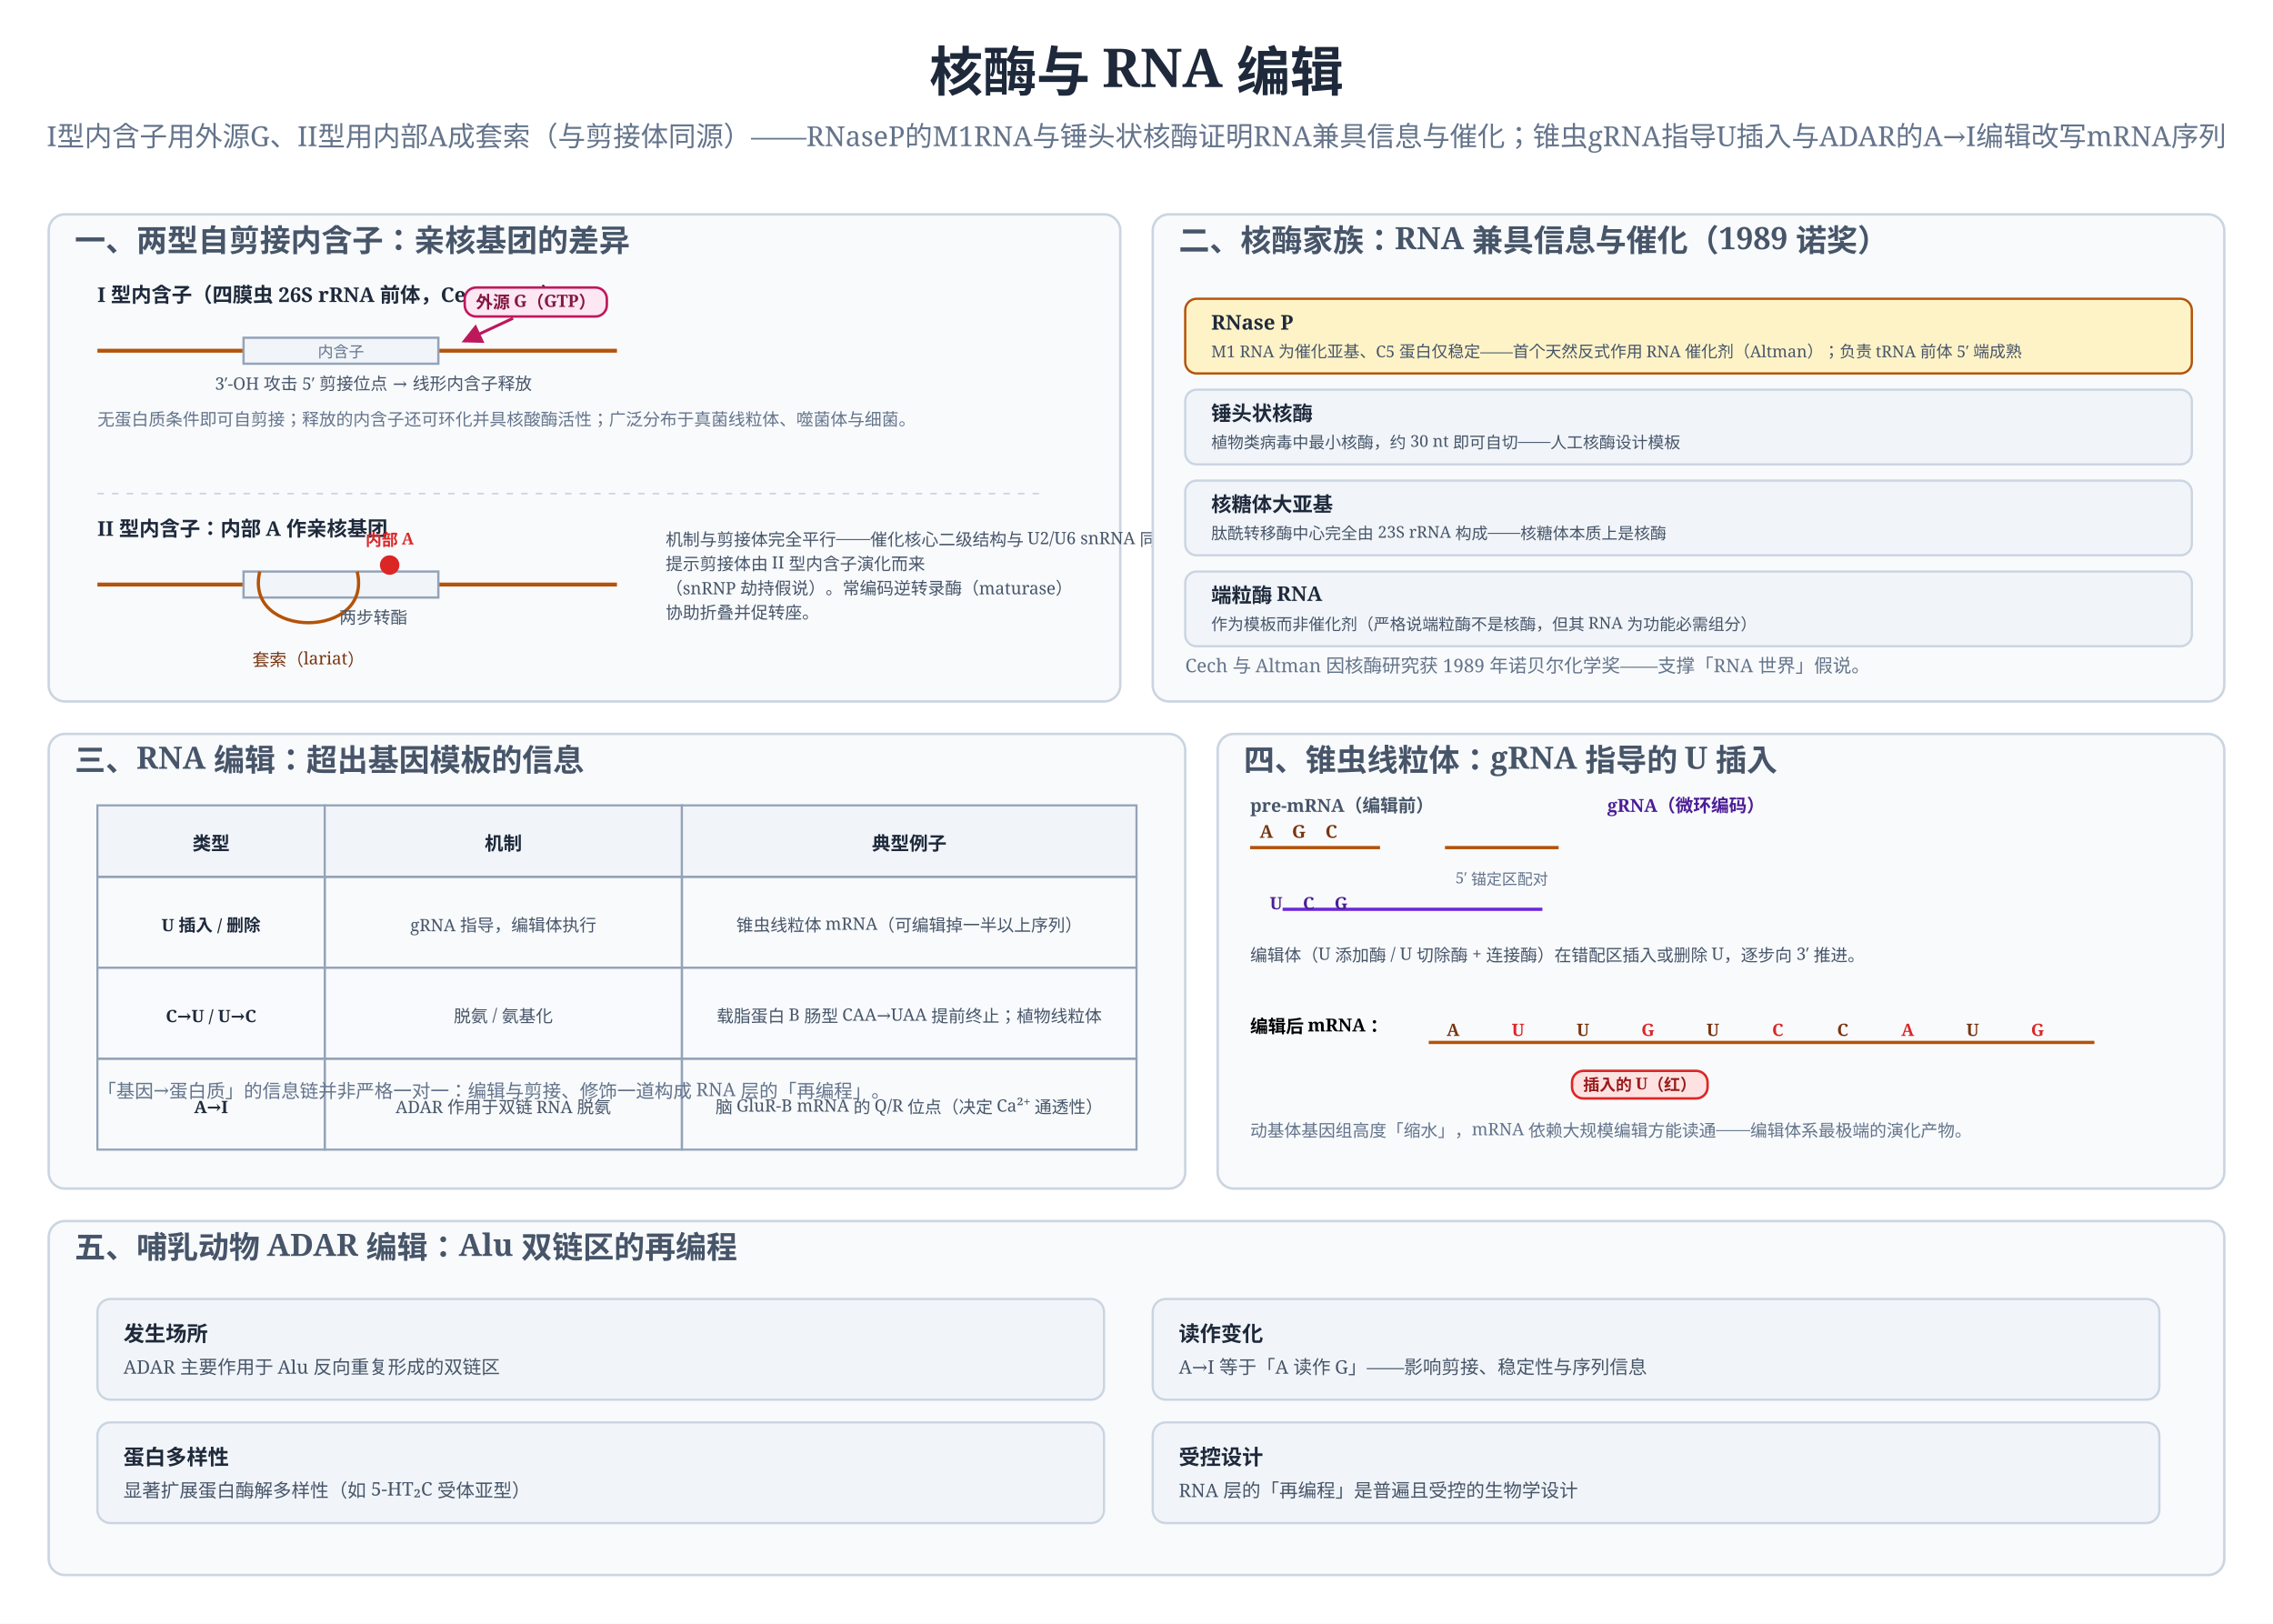
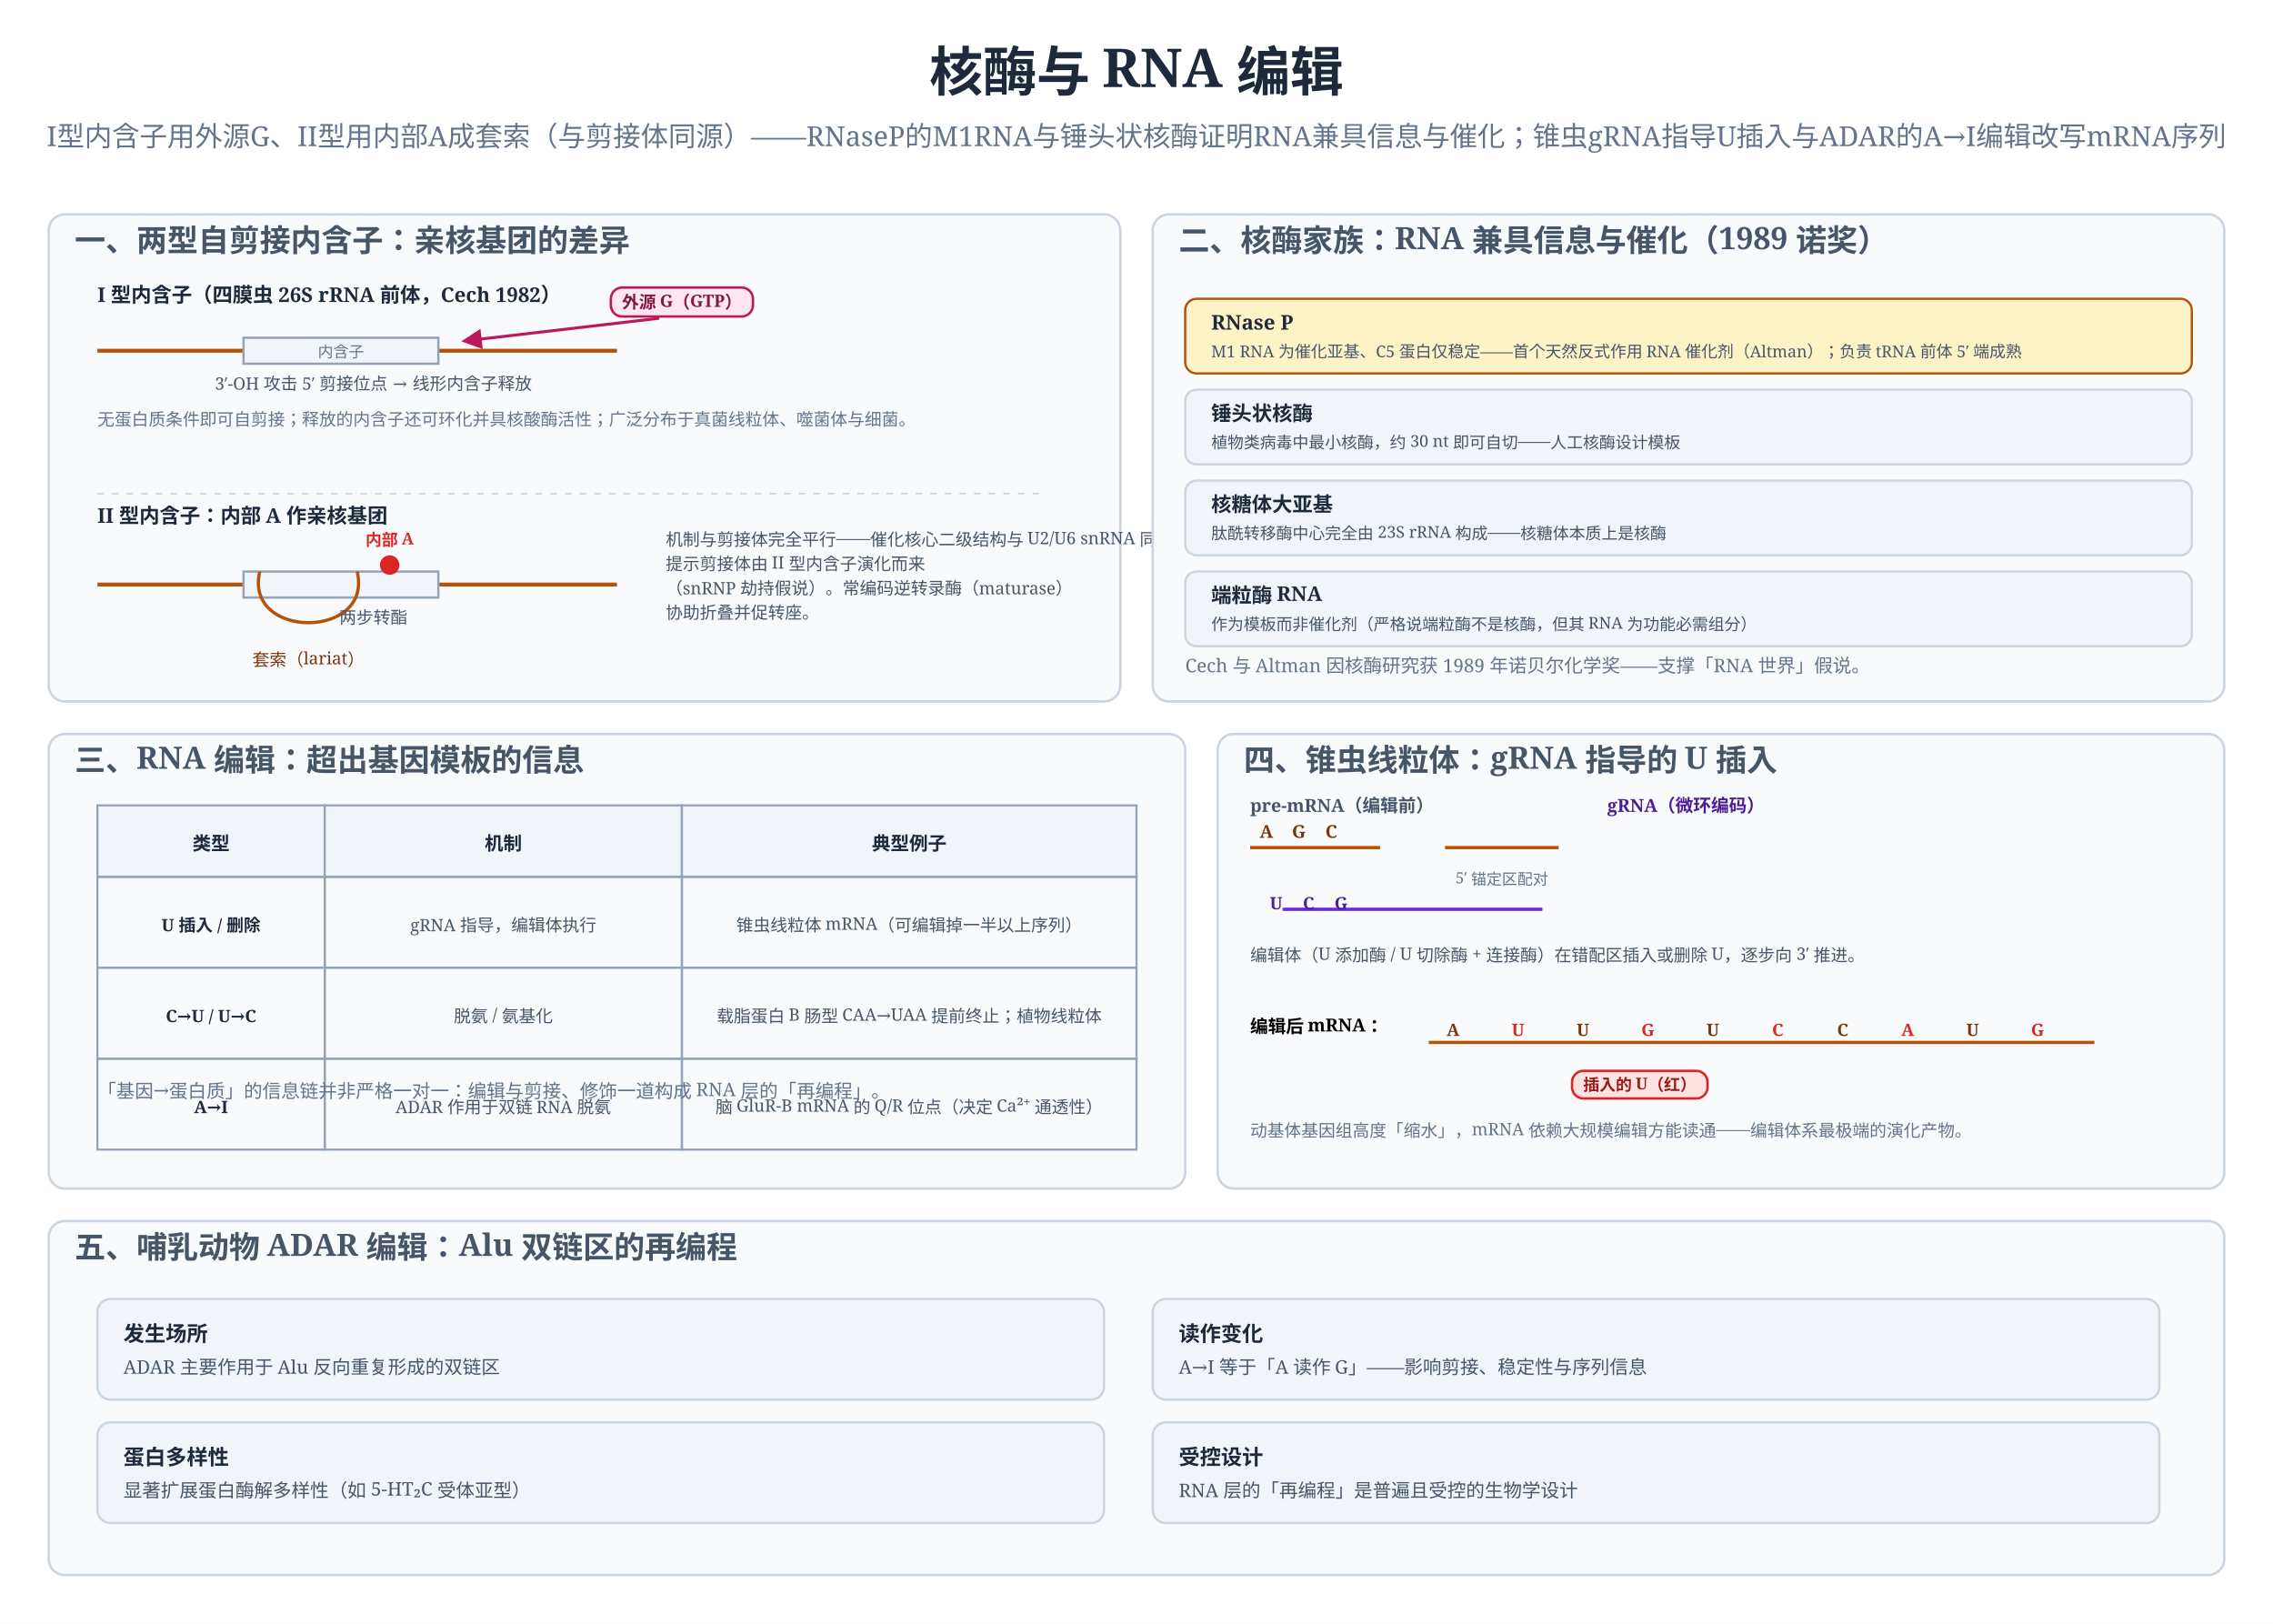
<svg xmlns="http://www.w3.org/2000/svg" width="1400" height="1000" viewBox="0 0 1400 1000" font-family="Noto Serif SC, LXGW WenKai, Songti SC, serif">
  <defs>
    <marker id="arr-ink" viewBox="0 0 10 10" refX="8.5" refY="5" markerWidth="7" markerHeight="7" orient="auto-start-reverse">
      <path d="M0,0 L10,5 L0,10 z" fill="#334155" />
    </marker>
    <marker id="arr-dna" viewBox="0 0 10 10" refX="8.5" refY="5" markerWidth="7" markerHeight="7" orient="auto-start-reverse">
      <path d="M0,0 L10,5 L0,10 z" fill="#0f766e" />
    </marker>
    <marker id="arr-rna" viewBox="0 0 10 10" refX="8.5" refY="5" markerWidth="7" markerHeight="7" orient="auto-start-reverse">
      <path d="M0,0 L10,5 L0,10 z" fill="#b45309" />
    </marker>
    <marker id="arr-pro" viewBox="0 0 10 10" refX="8.5" refY="5" markerWidth="7" markerHeight="7" orient="auto-start-reverse">
      <path d="M0,0 L10,5 L0,10 z" fill="#6d28d9" />
    </marker>
    <marker id="arr-enz" viewBox="0 0 10 10" refX="8.5" refY="5" markerWidth="7" markerHeight="7" orient="auto-start-reverse">
      <path d="M0,0 L10,5 L0,10 z" fill="#be185d" />
    </marker>
    <marker id="arr-acc" viewBox="0 0 10 10" refX="8.5" refY="5" markerWidth="7" markerHeight="7" orient="auto-start-reverse">
      <path d="M0,0 L10,5 L0,10 z" fill="#0369a1" />
    </marker>
    <marker id="arr-ok" viewBox="0 0 10 10" refX="8.5" refY="5" markerWidth="7" markerHeight="7" orient="auto-start-reverse">
      <path d="M0,0 L10,5 L0,10 z" fill="#059669" />
    </marker>
    <marker id="arr-warn" viewBox="0 0 10 10" refX="8.5" refY="5" markerWidth="7" markerHeight="7" orient="auto-start-reverse">
      <path d="M0,0 L10,5 L0,10 z" fill="#b45309" />
    </marker>
    <marker id="arr-bad" viewBox="0 0 10 10" refX="8.5" refY="5" markerWidth="7" markerHeight="7" orient="auto-start-reverse">
      <path d="M0,0 L10,5 L0,10 z" fill="#dc2626" />
    </marker>
    <marker id="arr-mute" viewBox="0 0 10 10" refX="8.5" refY="5" markerWidth="7" markerHeight="7" orient="auto-start-reverse">
      <path d="M0,0 L10,5 L0,10 z" fill="#94a3b8" />
    </marker>
  </defs>
  <rect x="0" y="0" width="1400" height="1000" fill="#ffffff" />
  <text x="700" y="56" text-anchor="middle" font-size="33" font-weight="700" fill="#1e293b">核酶与 RNA 编辑</text>
  <text x="700" y="90" text-anchor="middle" font-size="17" fill="#64748b">I型内含子用外源G、II型用内部A成套索（与剪接体同源）——RNaseP的M1RNA与锤头状核酶证明RNA兼具信息与催化；锥虫gRNA指导U插入与ADAR的A→I编辑改写mRNA序列</text>
  <rect x="30" y="132" width="660" height="300" rx="10" fill="#f8fafc" stroke="#cbd5e1" stroke-width="1.5" />
  <text x="46" y="154.84" font-size="19" fill="#475569" font-weight="700">一、两型自剪接内含子：亲核基团的差异</text>
  <text x="60" y="186" font-size="12.5" fill="#1e293b" font-weight="700">I 型内含子（四膜虫 26S rRNA 前体，Cech 1982）</text>
  <line x1="60" y1="216" x2="380" y2="216" stroke="#b45309" stroke-width="2.4" />
  <rect x="150" y="208" width="120" height="16" fill="#f1f5f9" stroke="#94a3b8" stroke-width="1.4" />
  <text x="210" y="220" font-size="9.5" fill="#64748b" text-anchor="middle">内含子</text>
-   <rect x="286.229" y="177.075" width="87.542" height="17.85" rx="7" fill="#fce7f3" stroke="#be185d" stroke-width="1.5" />
-   <text x="330" y="189.78" font-size="10.5" fill="#831843" text-anchor="middle" font-weight="700">外源 G（GTP）</text>
-   <line x1="316" y1="196" x2="286" y2="210" stroke="#be185d" stroke-width="1.8" marker-end="url(#arr-enz)" />
+   <rect x="376.229" y="177.075" width="87.542" height="17.85" rx="7" fill="#fce7f3" stroke="#be185d" stroke-width="1.5" />
+   <text x="420" y="189.78" font-size="10.5" fill="#831843" text-anchor="middle" font-weight="700">外源 G（GTP）</text>
+   <line x1="406" y1="196" x2="286" y2="210" stroke="#be185d" stroke-width="1.8" marker-end="url(#arr-enz)" />
  <text x="230" y="240" font-size="10.5" fill="#475569" text-anchor="middle">3′-OH 攻击 5′ 剪接位点 → 线形内含子释放</text>
  <text x="60" y="262" font-size="10.5" fill="#64748b">无蛋白质条件即可自剪接；释放的内含子还可环化并具核酸酶活性；广泛分布于真菌线粒体、噬菌体与细菌。</text>
  <line x1="60" y1="304" x2="640" y2="304" stroke="#cbd5e1" stroke-width="1" stroke-dasharray="4 5" />
-   <text x="60" y="330" font-size="12.5" fill="#1e293b" font-weight="700">II 型内含子：内部 A 作亲核基团</text>
+   <text x="60" y="322" font-size="12.5" fill="#1e293b" font-weight="700">II 型内含子：内部 A 作亲核基团</text>
  <line x1="60" y1="360" x2="380" y2="360" stroke="#b45309" stroke-width="2.4" />
  <rect x="150" y="352" width="120" height="16" fill="#f1f5f9" stroke="#94a3b8" stroke-width="1.4" />
  <circle cx="240" cy="348" r="6" fill="#dc2626" />
  <text x="240" y="336" font-size="10" fill="#dc2626" text-anchor="middle" font-weight="700">内部 A</text>
  <path d="M160,352 C 150,394 230,394 220,352" fill="none" stroke="#b45309" stroke-width="2" />
  <text x="190" y="410" font-size="10.5" fill="#78350f" text-anchor="middle">套索（lariat）</text>
  <text x="230" y="384" font-size="10.5" fill="#475569" text-anchor="middle">两步转酯</text>
  <text x="410" y="336" font-size="10.5" fill="#475569">机制与剪接体完全平行——催化核心二级结构与 U2/U6 snRNA 同源，</text>
  <text x="410" y="351" font-size="10.5" fill="#475569">提示剪接体由 II 型内含子演化而来</text>
  <text x="410" y="366" font-size="10.5" fill="#475569">（snRNP 劫持假说）。常编码逆转录酶（maturase）</text>
  <text x="410" y="381" font-size="10.5" fill="#475569">协助折叠并促转座。</text>
  <rect x="710" y="132" width="660" height="300" rx="10" fill="#f8fafc" stroke="#cbd5e1" stroke-width="1.5" />
  <text x="726" y="154.84" font-size="19" fill="#475569" font-weight="700">二、核酶家族：RNA 兼具信息与催化（1989 诺奖）</text>
  <rect x="730" y="184" width="620" height="46" rx="7" fill="#fef3c7" stroke="#b45309" stroke-width="1.4" />
  <text x="746" y="203" font-size="12.5" fill="#1e293b" font-weight="700">RNase P</text>
  <text x="746" y="220" font-size="10" fill="#475569">M1 RNA 为催化亚基、C5 蛋白仅稳定——首个天然反式作用 RNA 催化剂（Altman）；负责 tRNA 前体 5′ 端成熟</text>
  <rect x="730" y="240" width="620" height="46" rx="7" fill="#f1f5f9" stroke="#cbd5e1" stroke-width="1.4" />
  <text x="746" y="259" font-size="12.5" fill="#1e293b" font-weight="700">锤头状核酶</text>
  <text x="746" y="276" font-size="10" fill="#475569">植物类病毒中最小核酶，约 30 nt 即可自切——人工核酶设计模板</text>
  <rect x="730" y="296" width="620" height="46" rx="7" fill="#f1f5f9" stroke="#cbd5e1" stroke-width="1.4" />
  <text x="746" y="315" font-size="12.5" fill="#1e293b" font-weight="700">核糖体大亚基</text>
  <text x="746" y="332" font-size="10" fill="#475569">肽酰转移酶中心完全由 23S rRNA 构成——核糖体本质上是核酶</text>
  <rect x="730" y="352" width="620" height="46" rx="7" fill="#f1f5f9" stroke="#cbd5e1" stroke-width="1.4" />
  <text x="746" y="371" font-size="12.5" fill="#1e293b" font-weight="700">端粒酶 RNA</text>
  <text x="746" y="388" font-size="10" fill="#475569">作为模板而非催化剂（严格说端粒酶不是核酶，但其 RNA 为功能必需组分）</text>
  <text x="730" y="414" font-size="11.5" fill="#64748b">Cech 与 Altman 因核酶研究获 1989 年诺贝尔化学奖——支撑「RNA 世界」假说。</text>
  <rect x="30" y="452" width="700" height="280" rx="10" fill="#f8fafc" stroke="#cbd5e1" stroke-width="1.5" />
  <text x="46" y="474.84" font-size="19" fill="#475569" font-weight="700">三、RNA 编辑：超出基因模板的信息</text>
  <rect x="60" y="496" width="140" height="44" fill="#f1f5f9" stroke="#94a3b8" stroke-width="1.3" />
  <text x="130" y="523.5" font-size="11.5" fill="#1e293b" text-anchor="middle" font-weight="700">类型</text>
  <rect x="200" y="496" width="220" height="44" fill="#f1f5f9" stroke="#94a3b8" stroke-width="1.3" />
  <text x="310" y="523.5" font-size="11.5" fill="#1e293b" text-anchor="middle" font-weight="700">机制</text>
  <rect x="420" y="496" width="280" height="44" fill="#f1f5f9" stroke="#94a3b8" stroke-width="1.3" />
  <text x="560" y="523.5" font-size="11.5" fill="#1e293b" text-anchor="middle" font-weight="700">典型例子</text>
  <rect x="60" y="540" width="140" height="56" fill="none" stroke="#94a3b8" stroke-width="1.3" />
  <text x="130" y="573.5" font-size="10.5" fill="#1e293b" text-anchor="middle" font-weight="700">U 插入 / 删除</text>
  <rect x="200" y="540" width="220" height="56" fill="none" stroke="#94a3b8" stroke-width="1.3" />
  <text x="310" y="573.5" font-size="10.5" fill="#475569" text-anchor="middle" font-weight="500">gRNA 指导，编辑体执行</text>
  <rect x="420" y="540" width="280" height="56" fill="none" stroke="#94a3b8" stroke-width="1.3" />
  <text x="560" y="573.5" font-size="10.5" fill="#475569" text-anchor="middle" font-weight="500">锥虫线粒体 mRNA（可编辑掉一半以上序列）</text>
  <rect x="60" y="596" width="640" height="56" fill="#f8fafc" fill-opacity="0.85" />
  <rect x="60" y="596" width="140" height="56" fill="none" stroke="#94a3b8" stroke-width="1.3" />
  <text x="130" y="629.5" font-size="10.5" fill="#1e293b" text-anchor="middle" font-weight="700">C→U / U→C</text>
  <rect x="200" y="596" width="220" height="56" fill="none" stroke="#94a3b8" stroke-width="1.3" />
  <text x="310" y="629.5" font-size="10.5" fill="#475569" text-anchor="middle" font-weight="500">脱氨 / 氨基化</text>
  <rect x="420" y="596" width="280" height="56" fill="none" stroke="#94a3b8" stroke-width="1.3" />
  <text x="560" y="629.5" font-size="10.5" fill="#475569" text-anchor="middle" font-weight="500">载脂蛋白 B 肠型 CAA→UAA 提前终止；植物线粒体</text>
  <rect x="60" y="652" width="140" height="56" fill="none" stroke="#94a3b8" stroke-width="1.3" />
  <text x="130" y="685.5" font-size="10.5" fill="#1e293b" text-anchor="middle" font-weight="700">A→I</text>
  <rect x="200" y="652" width="220" height="56" fill="none" stroke="#94a3b8" stroke-width="1.3" />
  <text x="310" y="685.5" font-size="10.5" fill="#475569" text-anchor="middle" font-weight="500">ADAR 作用于双链 RNA 脱氨</text>
  <rect x="420" y="652" width="280" height="56" fill="none" stroke="#94a3b8" stroke-width="1.3" />
  <text x="560" y="685.5" font-size="10.5" fill="#475569" text-anchor="middle" font-weight="500">脑 GluR-B mRNA 的 Q/R 位点（决定 Ca²⁺ 通透性）</text>
  <text x="60" y="676" font-size="11.5" fill="#64748b">「基因→蛋白质」的信息链并非严格一对一：编辑与剪接、修饰一道构成 RNA 层的「再编程」。</text>
  <rect x="750" y="452" width="620" height="280" rx="10" fill="#f8fafc" stroke="#cbd5e1" stroke-width="1.5" />
  <text x="766" y="474.84" font-size="19" fill="#475569" font-weight="700">四、锥虫线粒体：gRNA 指导的 U 插入</text>
  <text x="770" y="500" font-size="11" fill="#475569" font-weight="700">pre-mRNA（编辑前）</text>
  <text x="780" y="516" font-size="11" fill="#78350f" text-anchor="middle" font-weight="700">A</text>
  <text x="800" y="516" font-size="11" fill="#78350f" text-anchor="middle" font-weight="700">G</text>
  <text x="820" y="516" font-size="11" fill="#78350f" text-anchor="middle" font-weight="700">C</text>
  <line x1="770" y1="522" x2="850" y2="522" stroke="#b45309" stroke-width="2" />
  <line x1="890" y1="522" x2="960" y2="522" stroke="#b45309" stroke-width="2" />
  <text x="990" y="500" font-size="11" fill="#4c1d95" font-weight="700">gRNA（微环编码）</text>
  <line x1="790" y1="560" x2="950" y2="560" stroke="#6d28d9" stroke-width="2" />
  <text x="786" y="560" font-size="10.5" fill="#4c1d95" text-anchor="middle" font-weight="700">U</text>
  <text x="806" y="560" font-size="10.5" fill="#4c1d95" text-anchor="middle" font-weight="700">C</text>
  <text x="826" y="560" font-size="10.5" fill="#4c1d95" text-anchor="middle" font-weight="700">G</text>
  <text x="925" y="544" font-size="9.5" fill="#64748b" text-anchor="middle">5′ 锚定区配对</text>
  <text x="770" y="592" font-size="10.5" fill="#475569">编辑体（U 添加酶 / U 切除酶 + 连接酶）在错配区插入或删除 U，逐步向 3′ 推进。</text>
  <text x="770" y="636" font-size="11" font-weight="700">编辑后 mRNA：</text>
  <line x1="880" y1="642" x2="1290" y2="642" stroke="#b45309" stroke-width="2" />
  <text x="895" y="638" font-size="10.5" fill="#78350f" text-anchor="middle" font-weight="700">A</text>
  <text x="935" y="638" font-size="10.5" fill="#dc2626" text-anchor="middle" font-weight="700">U</text>
  <text x="975" y="638" font-size="10.5" fill="#78350f" text-anchor="middle" font-weight="700">U</text>
  <text x="1015" y="638" font-size="10.5" fill="#dc2626" text-anchor="middle" font-weight="700">G</text>
  <text x="1055" y="638" font-size="10.5" fill="#78350f" text-anchor="middle" font-weight="700">U</text>
  <text x="1095" y="638" font-size="10.5" fill="#dc2626" text-anchor="middle" font-weight="700">C</text>
  <text x="1135" y="638" font-size="10.5" fill="#78350f" text-anchor="middle" font-weight="700">C</text>
  <text x="1175" y="638" font-size="10.5" fill="#dc2626" text-anchor="middle" font-weight="700">A</text>
  <text x="1215" y="638" font-size="10.5" fill="#78350f" text-anchor="middle" font-weight="700">U</text>
  <text x="1255" y="638" font-size="10.5" fill="#dc2626" text-anchor="middle" font-weight="700">G</text>
  <rect x="968.259" y="659.5" width="83.482" height="17" rx="7" fill="#fee2e2" stroke="#dc2626" stroke-width="1.5" />
  <text x="1010" y="671.6" font-size="10" fill="#991b1b" text-anchor="middle" font-weight="700">插入的 U（红）</text>
  <text x="770" y="700" font-size="10.5" fill="#64748b">动基体基因组高度「缩水」，mRNA 依赖大规模编辑方能读通——编辑体系最极端的演化产物。</text>
  <rect x="30" y="752" width="1340" height="218" rx="10" fill="#f8fafc" stroke="#cbd5e1" stroke-width="1.5" />
  <text x="46" y="774.84" font-size="19" fill="#475569" font-weight="700">五、哺乳动物 ADAR 编辑：Alu 双链区的再编程</text>
  <rect x="60" y="800" width="620" height="62" rx="8" fill="#f1f5f9" stroke="#cbd5e1" stroke-width="1.4" />
  <text x="76" y="826" font-size="13" fill="#1e293b" font-weight="700">发生场所</text>
  <text x="76" y="846" font-size="11.5" fill="#475569">ADAR 主要作用于 Alu 反向重复形成的双链区</text>
  <rect x="710" y="800" width="620" height="62" rx="8" fill="#f1f5f9" stroke="#cbd5e1" stroke-width="1.4" />
  <text x="726" y="826" font-size="13" fill="#1e293b" font-weight="700">读作变化</text>
  <text x="726" y="846" font-size="11.5" fill="#475569">A→I 等于「A 读作 G」——影响剪接、稳定性与序列信息</text>
  <rect x="60" y="876" width="620" height="62" rx="8" fill="#f1f5f9" stroke="#cbd5e1" stroke-width="1.4" />
  <text x="76" y="902" font-size="13" fill="#1e293b" font-weight="700">蛋白多样性</text>
  <text x="76" y="922" font-size="11.5" fill="#475569">显著扩展蛋白酶解多样性（如 5-HT₂C 受体亚型）</text>
  <rect x="710" y="876" width="620" height="62" rx="8" fill="#f1f5f9" stroke="#cbd5e1" stroke-width="1.4" />
  <text x="726" y="902" font-size="13" fill="#1e293b" font-weight="700">受控设计</text>
  <text x="726" y="922" font-size="11.5" fill="#475569">RNA 层的「再编程」是普遍且受控的生物学设计</text>
</svg>
